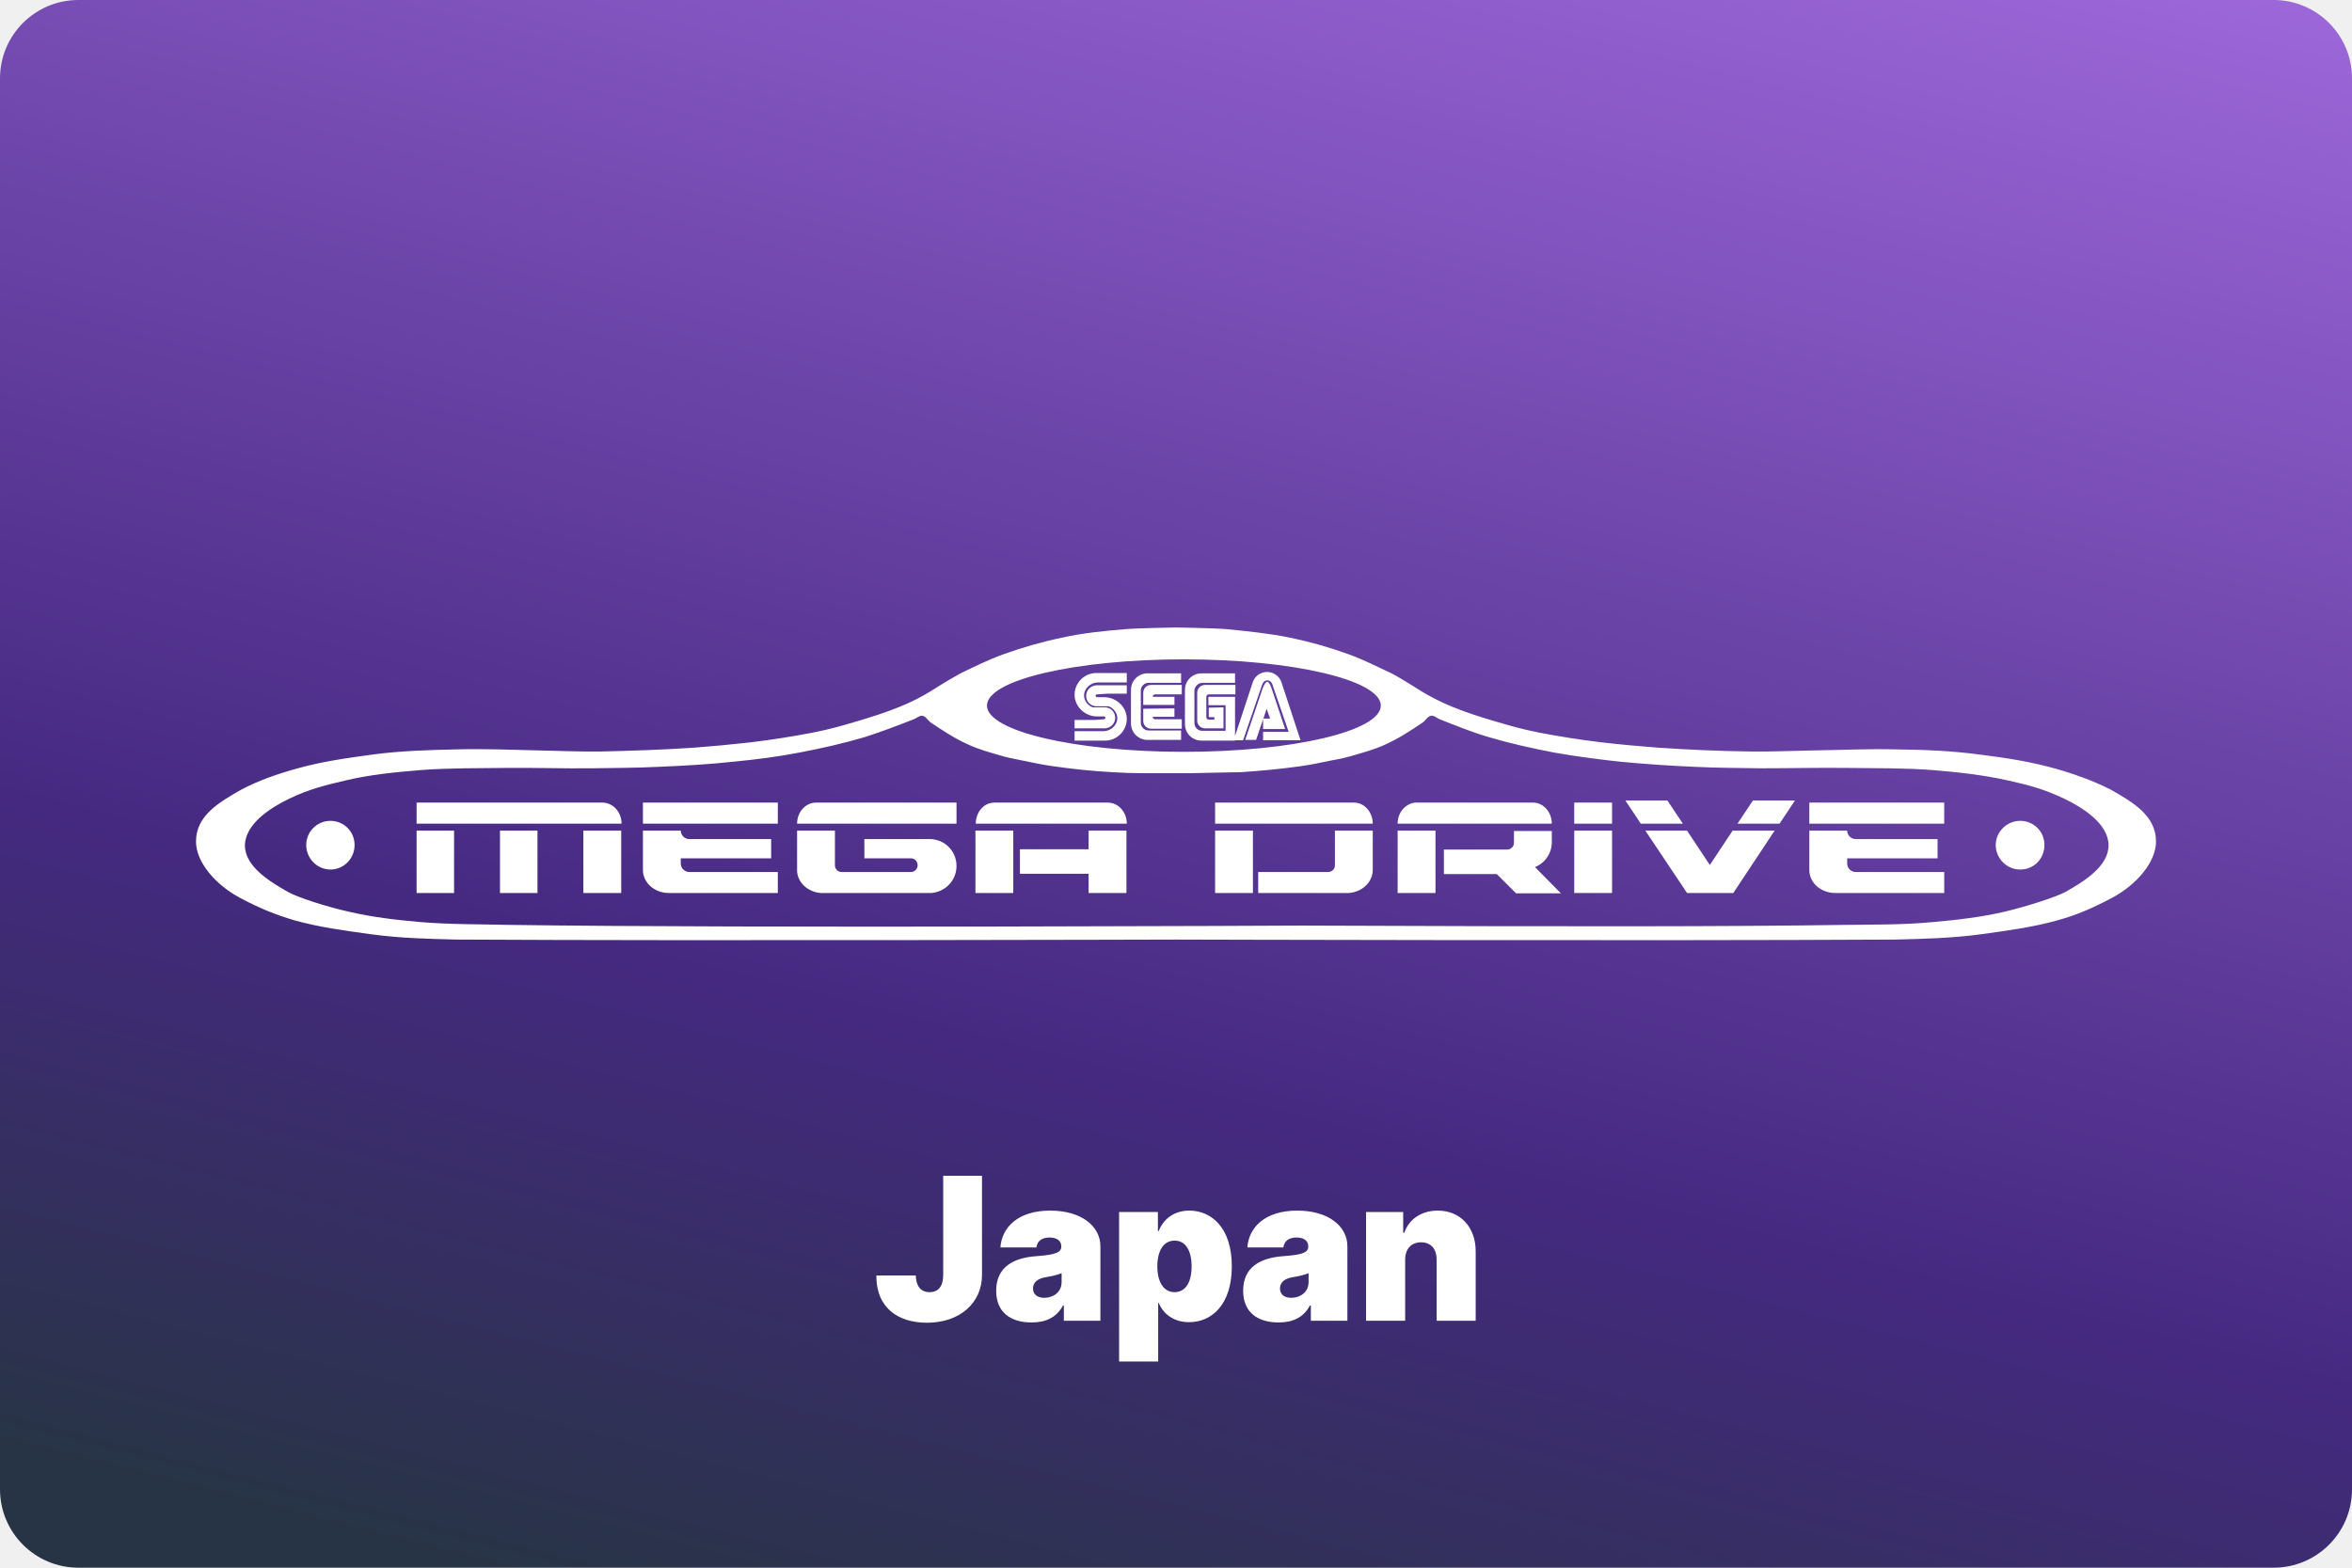
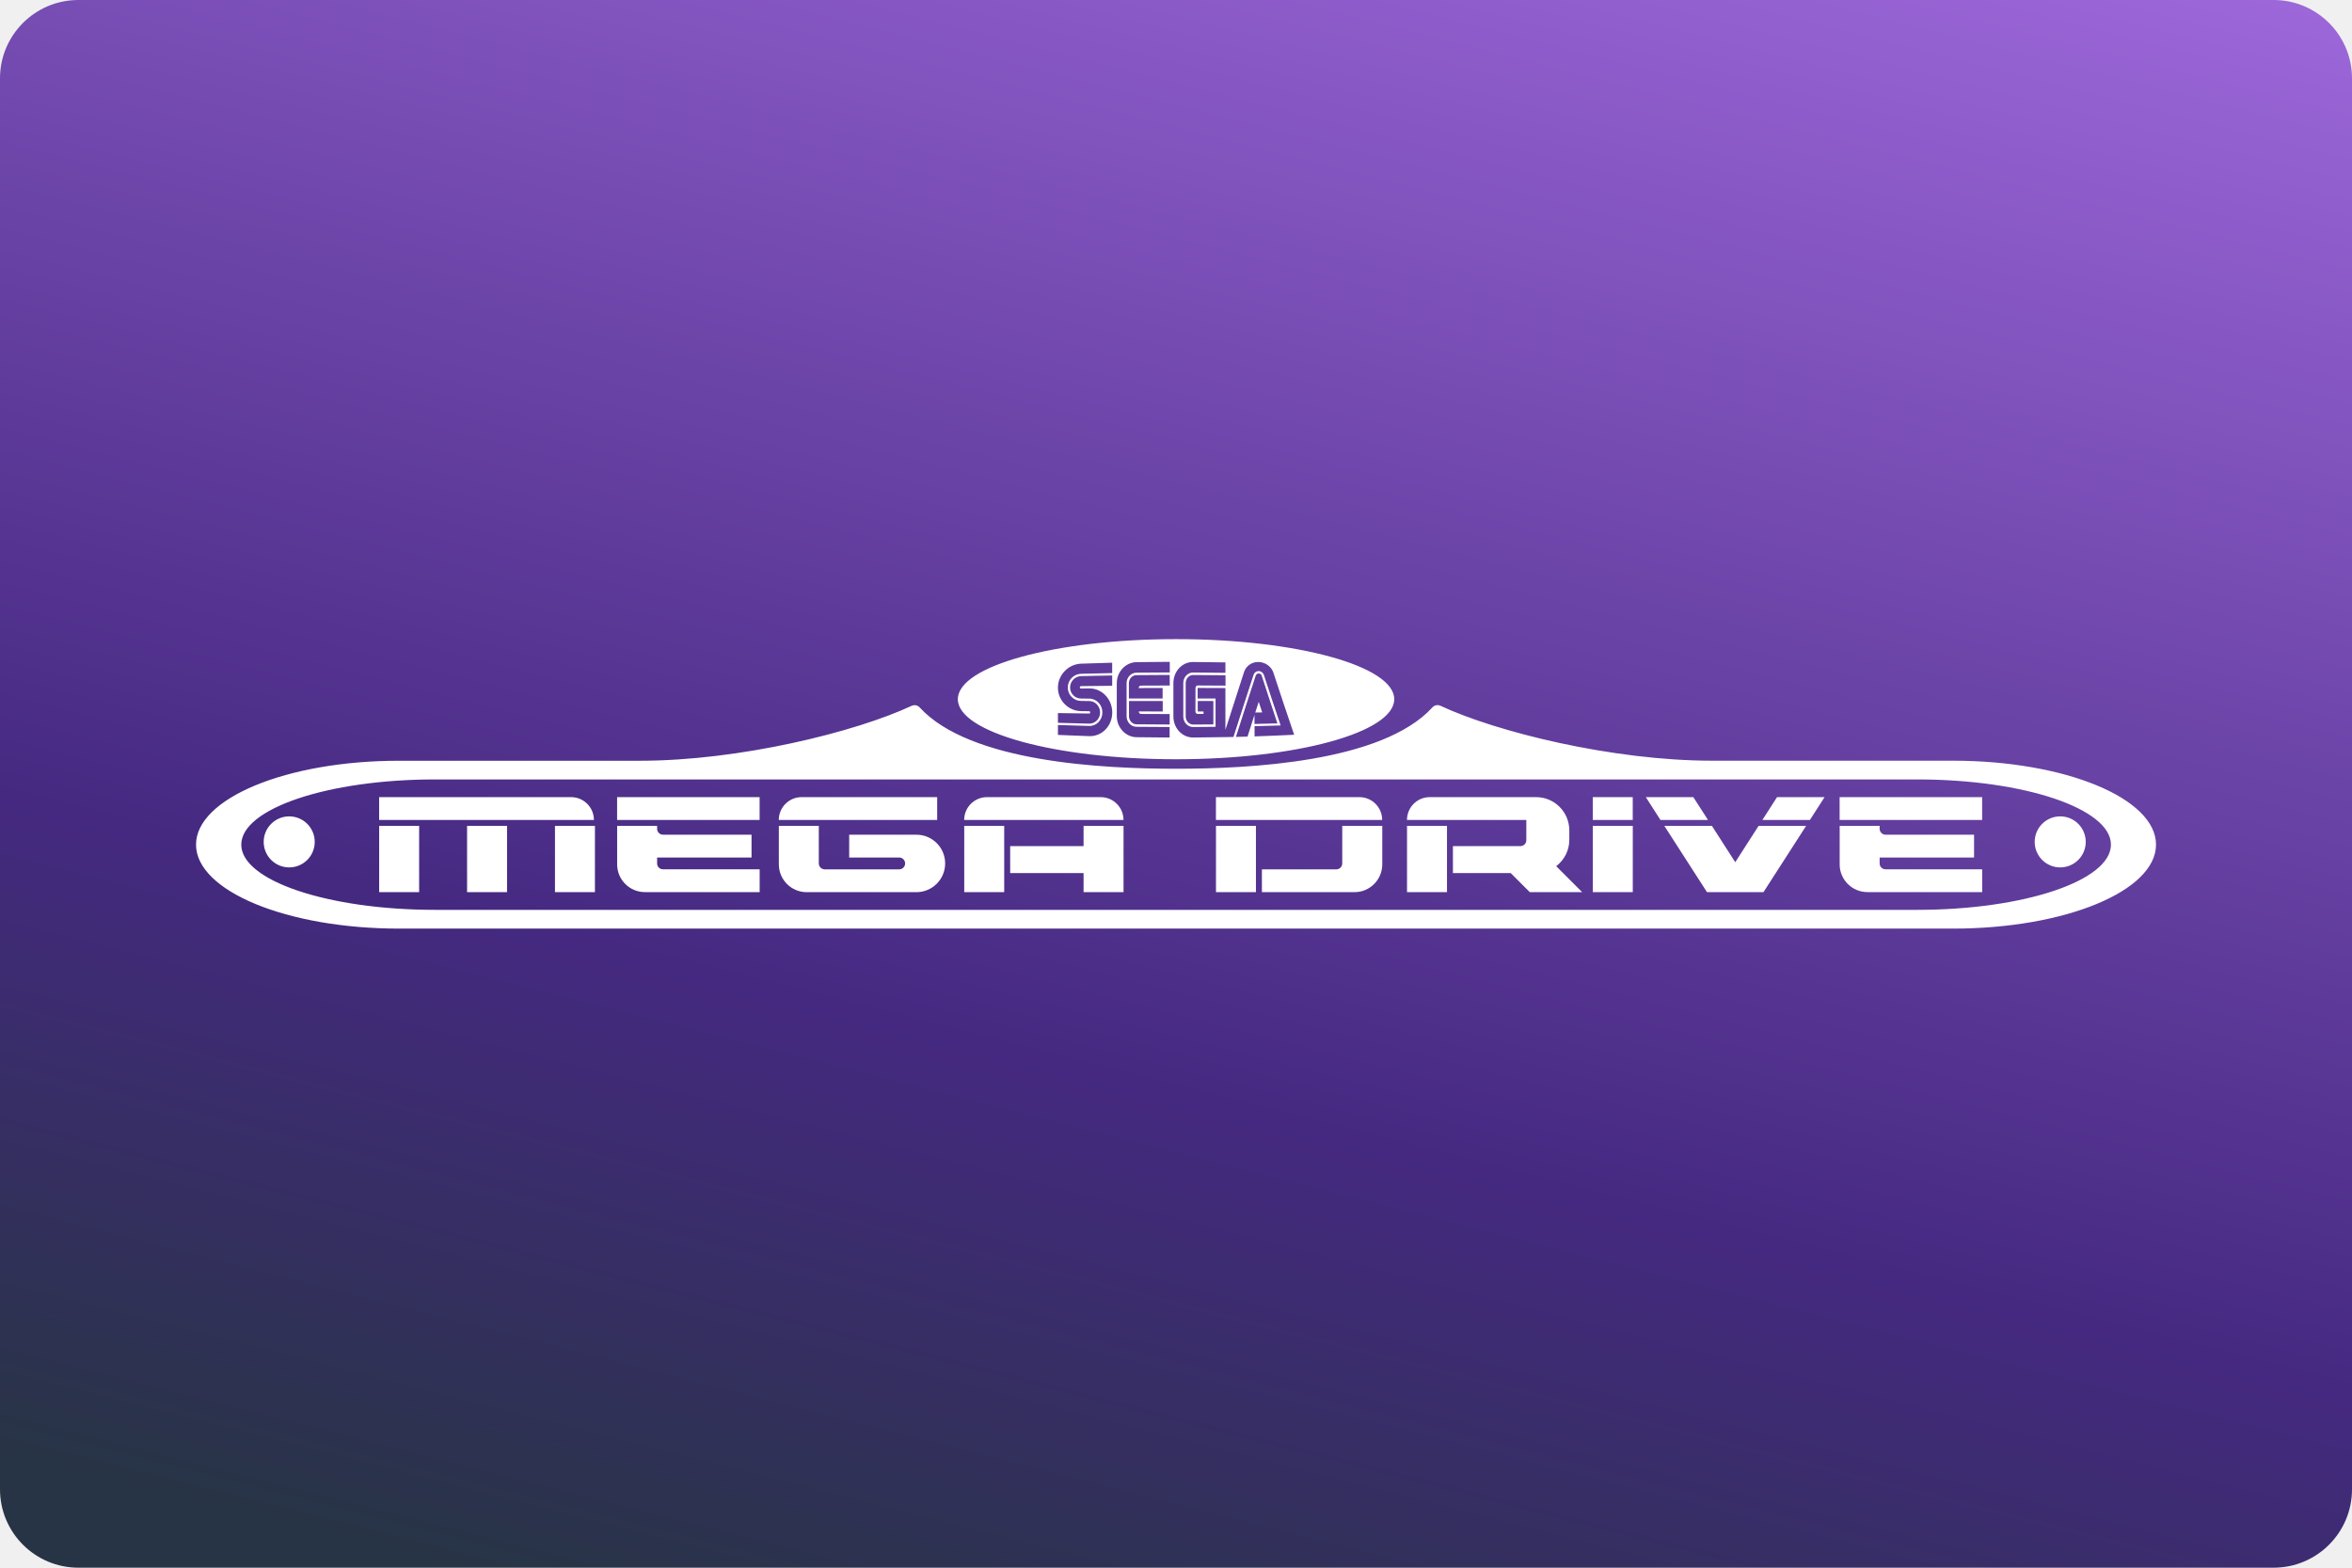
- <svg xmlns="http://www.w3.org/2000/svg" width="480" height="320" version="1.1" viewBox="0 0 480 320">
+ <svg xmlns="http://www.w3.org/2000/svg" width="480" height="320" version="1.1" viewBox="0 0 480 320" xml:space="preserve">
  <defs>
    <linearGradient id="a" x1="95.956" x2="68.019" y1="-14.236" y2="95.695" gradientTransform="matrix(3.7795 0 0 3.7795 0 -3.766e-6)" gradientUnits="userSpaceOnUse">
      <stop stop-color="#a56de2" offset="0" />
      <stop stop-color="#452981" offset=".696" />
      <stop stop-color="#273445" offset="1" />
    </linearGradient>
  </defs>
-   <rect x="1.25e-7" y="1.3549e-6" width="480" height="320" ry="16" fill="url(#a)" stroke-linecap="square" stroke-linejoin="round" stroke-width="2" style="paint-order:stroke fill markers" />
-   <path d="m192.49 240v20.289c-0.029 2.283-0.983 3.469-2.775 3.469-1.763 0-2.745-1.17-2.832-3.41h-8.035c-0.029 6.821 4.654 9.652 10.348 9.652 6.561 0 11.184-3.93 11.213-9.711v-20.289h-7.918zm21.85 7.111c-6.633 0-9.899 3.467-10.174 7.514h7.342c0.188-1.373 1.199-2.023 2.717-2.023 1.387 0 2.369 0.637 2.369 1.793v0.057c0 1.286-1.416 1.69-5.144 1.965-4.581 0.332-8.15 2.183-8.15 7.053 0 4.422 2.978 6.474 7.226 6.474 2.89 0 5.072-0.983 6.416-3.469h0.172v3.121h7.457v-15.201c0-4.104-3.886-7.283-10.23-7.283zm28.381 0c-3.295 0-5.375 1.906-6.242 4.16h-0.174v-3.871h-7.918v30.519h7.976v-11.965h0.115c0.925 2.254 3.064 3.93 6.186 3.93 4.74 0 8.728-3.699 8.728-11.387 0-8.035-4.279-11.387-8.672-11.387zm22.023 0c-6.633 0-9.899 3.467-10.174 7.514h7.342c0.188-1.373 1.199-2.023 2.717-2.023 1.387 0 2.369 0.637 2.369 1.793v0.057c0 1.286-1.416 1.69-5.144 1.965-4.581 0.332-8.15 2.183-8.15 7.053 0 4.422 2.978 6.474 7.226 6.474 2.89 0 5.072-0.983 6.416-3.469h0.174v3.121h7.457v-15.201c0-4.104-3.888-7.283-10.232-7.283zm28.672 0c-3.266 0-5.854 1.704-6.822 4.508h-0.23v-4.219h-7.572v22.195h7.976v-12.484c0.014-2.197 1.258-3.527 3.238-3.527 2.009 0 3.192 1.331 3.178 3.527v12.484h7.976v-14.162c0.014-4.827-3.033-8.322-7.744-8.322zm-53.7 6.127c2.197 0 3.469 1.965 3.469 5.26s-1.272 5.26-3.469 5.26-3.525-2.023-3.525-5.26c0-3.295 1.329-5.26 3.525-5.26zm-23.062 6.646v1.85c0 2.023-1.721 3.18-3.527 3.18-1.358 0-2.311-0.665-2.311-1.908 0-1.142 0.808-2.022 2.658-2.311 1.272-0.202 2.341-0.464 3.18-0.811zm50.403 0v1.85c0 2.023-1.719 3.18-3.525 3.18-1.358 0-2.312-0.665-2.312-1.908 0-1.142 0.808-2.022 2.658-2.311 1.272-0.202 2.341-0.464 3.18-0.811z" fill="#fff" stroke-width="1.978" />
-   <path d="m240 128.08s-8.295 0.143-10.512 0.357c-4.29 0.358-8.579 0.787-12.727 1.717-4.147 0.858-8.082 2.002-12.086 3.432-2.932 1.073-5.862 2.503-8.65 3.861-1.216 0.644-2.361 1.359-3.576 2.074-1.287 0.787-2.574 1.644-3.861 2.359-1.645 0.93-3.289 1.717-5.076 2.432-2.789 1.144-5.792 2.074-8.652 2.932-2.932 0.858-5.29 1.572-8.937 2.287-3.647 0.715-8.51 1.501-12.801 2.002-3.79 0.429-7.579 0.788-11.369 1.074-6.292 0.429-12.656 0.642-19.02 0.785-4.29 0.071-8.438-0.141-12.729-0.213-5.577-0.143-11.369-0.358-16.875-0.215-5.792 0.143-11.441 0.286-17.232 1.072-5.22 0.715-10.296 1.429-15.373 2.859-3.861 1.073-7.795 2.432-11.299 4.291-4.505 2.574-9.225 5.291-9.225 10.582 0 4.29 4.077 8.867 8.867 11.441 4.147 2.217 7.365 3.504 11.227 4.648 5.077 1.43 10.511 2.144 15.73 2.859 5.792 0.787 11.585 0.929 17.377 1.072 50.051 0.286 146.8 0 146.8 0s96.748 0.286 146.8 0c5.792-0.143 11.583-0.286 17.375-1.072 5.22-0.715 10.656-1.429 15.732-2.859 3.861-1.073 7.079-2.432 11.227-4.648 4.791-2.574 8.865-7.151 8.865-11.441 0-5.291-4.72-8.008-9.225-10.582-3.504-1.788-7.507-3.218-11.297-4.291-5.077-1.43-10.153-2.216-15.373-2.859-5.792-0.787-11.371-1.001-17.234-1.072-5.577-0.143-11.369 0.143-16.875 0.215-4.29 0.071-8.436 0.284-12.727 0.213-6.292-0.071-12.658-0.356-19.021-0.785-3.79-0.286-7.651-0.645-11.369-1.074-4.29-0.501-9.152-1.287-12.799-2.002-3.647-0.715-6.008-1.429-8.939-2.287-2.932-0.858-5.862-1.788-8.65-2.932-1.788-0.715-3.362-1.502-5.078-2.432-1.287-0.715-2.574-1.573-3.861-2.359-1.216-0.715-2.287-1.431-3.574-2.074-2.86-1.359-5.721-2.789-8.652-3.861-3.933-1.43-7.937-2.574-12.084-3.432-4.219-0.858-8.509-1.288-12.729-1.717-2.145-0.215-10.51-0.357-10.51-0.357h-2e-3zm1.611 6.508c22.166 0 40.187 4.218 40.187 9.437 0 5.22-18.019 9.439-40.187 9.439s-40.187-4.22-40.187-9.439c0-5.22 18.019-9.437 40.187-9.437zm16.947 2.574c-1.359 0-2.574 0.928-2.932 2.215l-3.576 10.859v-7.998h-5.434v1.717h3.504v5.219h-4.791c-0.858 0-1.574-0.714-1.574-1.572v-6.65c0.071-0.858 0.786-1.574 1.645-1.574h6.65v-1.93h-6.863c-1.859 0-3.361 1.502-3.361 3.361v7.008c0 1.859 1.502 3.359 3.361 3.359h6.863v-0.07h1.645l3.861-11.299c0.143-0.501 0.572-0.93 1.072-0.93 0.501 0 0.931 0.358 1.074 0.93l3.289 9.582h-5.221v1.717h7.65l-3.861-11.727c-0.358-1.287-1.572-2.217-3.002-2.217zm-34.822 0.213c-2.431 0-4.434 2.003-4.434 4.434s2.145 4.434 4.576 4.434h1.43c0.143 0 0.285 0.144 0.285 0.287 0 0.143-0.142 0.285-0.285 0.285l-2.002 0.143h-4.004v1.717h6.221c1.144-0.071 2.072-1 2.072-2.144 0-1.216-0.929-2.147-2.144-2.147h-2.432c-1.001-0.358-1.787-1.359-1.787-2.432 0-1.43 1.359-2.644 2.789-2.644h5.934v-1.932h-6.219zm10.439 0.072c-1.859 0-3.361 1.502-3.361 3.361v6.863c0 1.859 1.502 3.361 3.361 3.361h6.863v-1.93h-6.65c-0.858 0-1.572-0.716-1.572-1.574v-6.578c0-0.858 0.714-1.574 1.572-1.574h6.65v-1.93zm24.453 1.717c-0.501 0.071-0.929 1.286-1.072 1.715l-3.432 10.154h2.217l1.43-4.219v2.002h4.506l-2.647-7.937c-0.143-0.429-0.573-1.715-1.002-1.715zm-23.738 0.643c-0.858 0-1.574 0.716-1.574 1.574v2.502h6.365v-1.645h-4.434c0-0.286 0.214-0.5 0.5-0.5h5.434v-1.932h-6.291zm11.012 0c-0.858 0-1.574 0.716-1.574 1.574v5.719c0 0.858 0.716 1.574 1.574 1.574h3.789v-4.291l-3.002 0.072v1.93h1.143v0.502h-1.143c-0.286 0-0.502-0.216-0.502-0.502v-4.146c0-0.286 0.216-0.502 0.502-0.502h5.434v-1.93h-6.221zm-22.166 0.072c-1.144 0.071-2.074 1-2.074 2.144 0 1.216 0.929 2.144 2.144 2.144h2.432c1.001 0.358 1.787 1.359 1.787 2.432 0 1.43-1.359 2.647-2.789 2.647h-5.934v1.93h6.221c2.431 0 4.434-2.002 4.434-4.434s-2.146-4.434-4.648-4.434h-1.43c-0.143 0-0.287-0.142-0.287-0.285 0-0.143 0.144-0.287 0.287-0.287l2.074-0.143h4.004v-1.715h-6.221zm15.945 4.719-6.365 0.072v2.502c0 0.858 0.716 1.572 1.574 1.572h6.291v-1.93h-5.434c-0.286 0-0.5-0.214-0.5-0.5h4.434v-1.717zm18.805 0.072 0.717 2.002h-1.359l0.643-2.002zm-70.286 1.43h2e-3c0.714 0.073 1.143 0.929 1.715 1.357 2.431 1.645 4.933 3.29 7.65 4.506 2.288 1.073 4.791 1.717 7.223 2.432 1.287 0.358 2.645 0.571 3.932 0.857 2.074 0.429 4.077 0.859 6.15 1.145 4.004 0.572 8.008 1 12.012 1.215 4.219 0.286 7.652 0.215 12.443 0.215 4.433 0-4.2e-4 0.071 14.086-0.215 4.004-0.286 8.008-0.643 12.012-1.215 2.074-0.286 4.077-0.716 6.15-1.145 1.287-0.215 2.645-0.5 3.932-0.857 2.431-0.715 4.934-1.359 7.223-2.432 2.717-1.216 5.221-2.861 7.652-4.506 0.572-0.429 1-1.286 1.715-1.357 0.643-0.071 1.145 0.5 1.717 0.715 3.289 1.287 6.577 2.645 10.01 3.646 4.362 1.287 8.867 2.288 13.301 3.146 4.433 0.787 8.867 1.359 13.371 1.859 5.22 0.501 10.44 0.858 15.66 1.072 4.362 0.215 8.795 0.216 13.156 0.287 6.006 0 11.941-0.144 17.947-0.072 5.72 0.071 11.441 7e-4 17.09 0.43 5.22 0.429 10.441 1 15.518 2.144 3.861 0.858 7.292 1.717 11.439 3.719 3.861 1.859 9.01 5.148 9.01 9.51 0 4.29-5.005 7.364-8.795 9.51-2.002 1.073-8.08 3.003-12.299 4.004-4.862 1.144-9.867 1.717-14.801 2.147-5.935 0.572-11.942 0.499-17.877 0.57-22.595 0.357-56.56 0.359-110.9 0.145 0 0-113.12 0.571-161.89-0.145-5.935-0.143-11.942-0.07-17.877-0.57-5.005-0.429-9.938-1.002-14.801-2.147-4.219-0.93-10.297-2.86-12.299-4.004-3.79-2.145-8.795-5.22-8.795-9.51 0.071-4.362 5.148-7.651 9.01-9.51 4.147-2.002 7.507-2.789 11.439-3.719 5.077-1.216 10.298-1.716 15.518-2.144 5.72-0.429 11.369-0.358 17.09-0.43 6.006-0.071 11.941 0.144 17.947 0.072 4.362-0.071 8.795-0.073 13.156-0.287 5.22-0.215 10.44-0.5 15.66-1.072 4.505-0.429 8.938-1.001 13.371-1.859 4.505-0.858 8.939-1.859 13.301-3.146 3.361-1.073 6.72-2.359 10.01-3.646 0.571-0.214 1.143-0.785 1.715-0.715zm143.51 17.305 3.147 4.719h8.58l-3.147-4.719zm26.029 0-3.147 4.719h8.58l3.147-4.719zm-272.72 0.428v4.291h41.831c0-2.36-1.717-4.22-3.791-4.291zm46.192 0v4.291h27.529v-4.291zm35.322 0c-2.145 0-3.861 1.931-3.861 4.291h32.535v-4.291h-28.674zm36.396 0c-2.145 0-3.789 1.931-3.789 4.291h30.818c0-2.36-1.716-4.291-3.861-4.291h-23.168zm45.048 0v4.291h32.176c0-2.36-1.715-4.291-3.789-4.291h-28.387zm40.829 0c-2.002 0.215-3.576 2.003-3.576 4.291h31.463c0-2.36-1.717-4.291-3.791-4.291h-24.096zm32.463 0v4.291h7.723v-4.291zm47.979 0v4.291h27.529v-4.291zm-301.82 3.719c-2.717 0-4.934 2.216-4.934 4.934 0 2.717 2.216 5.006 4.934 5.006s4.934-2.217 4.934-5.006c0-2.789-2.216-4.934-4.934-4.934zm344.87 0c-2.717 0-5.006 2.216-5.006 4.934 0 2.717 2.217 5.006 5.006 5.006s4.934-2.217 4.934-5.006c0-2.789-2.216-4.934-4.934-4.934zm-327.28 2.002v12.729h7.65v-12.729zm17.018 0v12.729h7.652v-12.729zm17.02 0v12.729h7.723v-12.729zm12.156 0v8.152c0.071 2.574 2.431 4.576 5.291 4.576h22.238v-4.291h-18.092c-0.93 0-1.715-0.785-1.715-1.715v-1.072h18.447v-3.933h-16.732c-0.93 0-1.715-0.787-1.715-1.717h-7.723zm31.461 0v8.295c0.143 2.36 2.217 4.219 4.791 4.434h22.596c2.86-0.215 5.148-2.574 5.148-5.506 0-3.075-2.431-5.506-5.506-5.506h-13.301v3.932h9.512c0.787 0 1.357 0.645 1.357 1.432 0 0.787-0.642 1.357-1.357 1.357h-14.16c-0.787 0-1.357-0.642-1.357-1.357v-7.08h-7.723zm36.396 0v12.729h7.723v-12.729zm23.096 0v3.791h-14.014v5.004h14.014v3.933h7.723v-12.729h-7.723zm25.814 0v12.729h7.721v-12.729zm24.453 0v7.08c0 0.787-0.642 1.357-1.357 1.357h-14.301v4.291h18.52c2.717-0.215 4.861-2.218 4.861-4.721v-8.008h-7.723zm12.801 0v12.729h7.723v-12.729zm36.039 0v12.729h7.721v-12.729zm14.516 0 8.508 12.729h9.439l8.437-12.729h-8.58l-4.648 7.008-4.648-7.008h-8.508zm33.463 0v8.152c0.071 2.574 2.431 4.576 5.291 4.576h22.238v-4.291h-18.09c-0.93 0-1.717-0.785-1.717-1.715v-1.072h18.449v-3.933h-16.732c-0.93 0-1.717-0.787-1.717-1.717h-7.723zm-60.278 0.072v2.432c0 0.715-0.642 1.357-1.357 1.357h-12.943v5.006h10.797l3.934 3.933h9.152l-5.291-5.363c2.002-0.787 3.432-2.788 3.432-5.076v-2.289h-7.723z" fill="#fff" stroke-linecap="round" stroke-linejoin="round" stroke-width="15.553" style="paint-order:stroke markers fill" />
-   <style type="text/css">.st0{fill:#FC0C18;}
- 	.st1{fill:#FC0C18;}</style>
+   <rect width="480" height="320" ry="16" fill="url(#a)" />
+   <path d="m240.01 130.46c-24.594 0-44.533 5.491-44.533 12.262s19.939 12.26 44.533 12.26c24.594 0 44.531-5.489 44.531-12.26s-19.937-12.262-44.531-12.262zm-1.281 4.637v2.166c-2.271 0-4.532 0.02-6.803 0.041-1.104 0.01-2.01 0.969-2.01 2.125v6.771c0 1.198 0.906 2.146 2.01 2.156 2.26 0.021 4.511 0.043 6.771 0.043v2.144c-2.26-0.01-4.521-0.031-6.771-0.062-2.208-0.042-4.01-1.978-4.01-4.301v-6.721c0-2.333 1.791-4.259 4.01-4.301 2.271-0.031 4.532-0.052 6.803-0.062zm4.75 0.031c2.198 0.01 4.406 0.04 6.604 0.082v2.125c-2.198-0.031-4.396-0.052-6.594-0.062-1.094-0.01-2 0.949-2 2.147v6.834c0 1.188 0.896 2.155 2 2.144 1.531-0.01 3.053-0.02 4.584-0.041v-5.781h-3.656v-2.147c1.885 0 3.77 0.011 5.666 0.021v8.531c1.26-3.948 2.521-7.864 3.781-11.729 0.375-1.271 1.584-2.177 3.022-2.125 1.438 0.052 2.657 1.02 3.022 2.269 1.406 4.292 2.801 8.501 4.207 12.584-2.688 0.135-5.384 0.24-8.082 0.334v-2.084c1.771-0.042 3.541-0.084 5.322-0.146-1.146-3.396-2.292-6.864-3.438-10.375-0.177-0.427-0.583-0.718-1.031-0.729-0.448-0.01-0.854 0.26-1.031 0.688-1.375 4.188-2.75 8.449-4.125 12.762-0.552 0.01-1.105 0.019-1.647 0.029-2.198 0.042-4.396 0.074-6.594 0.084-2.219 0.01-4.021-1.916-4.021-4.291v-6.834c0-2.375 1.793-4.301 4.012-4.291zm-16.502 0.145v2.115c-2.125 0.042-4.238 0.084-6.363 0.146-1.49 0.042-2.699 1.301-2.699 2.801s1.21 2.73 2.699 2.74c0.552 0.01 1.114 0.011 1.666 0.021 1.229 0 2.228 1.04 2.228 2.332s-0.999 2.312-2.228 2.281c-2.125-0.052-4.25-0.104-6.375-0.166v-1.99c2.115 0.042 4.24 0.073 6.365 0.094 0.125 0 0.229-0.103 0.229-0.229 0-0.135-0.104-0.24-0.229-0.24-0.552-0.01-1.094-0.009-1.647-0.02-2.604-0.042-4.719-2.188-4.719-4.771-0.01-2.604 2.105-4.812 4.709-4.916 2.125-0.073 4.238-0.147 6.363-0.199zm29.867 2.195c0.085-0.003 0.174 0.011 0.26 0.045 0.188 0.073 0.344 0.23 0.396 0.428 1.062 3.292 2.135 6.531 3.197 9.719-1.563 0.042-3.126 0.084-4.678 0.115v-1.855c-0.469 1.458-0.947 2.938-1.426 4.438-0.792 0.021-1.573 0.042-2.365 0.062 1.344-4.229 2.697-8.405 4.041-12.51 0.086-0.266 0.318-0.432 0.574-0.441zm-18.137 0.305c0.021 0.719 0.021 1.438 0.021 2.156-1.958 0-3.907 0.011-5.865 0.021-0.469 0-0.479 0.5-0.479 0.5 1.625-0.01 3.26-0.01 4.885-0.01v2.144h-6.885v-3.125c0-0.896 0.676-1.634 1.52-1.645 2.271-0.021 4.532-0.032 6.803-0.043zm4.803 0.012c2.198 0.01 4.396 0.03 6.594 0.051v2.115l-5.656-0.031c-0.469 0.01-0.469 0.51-0.469 0.51-0.021 1.604-0.012 3.209-0.012 4.803 0 0.271 0.208 0.5 0.469 0.5h1.178v-0.5h-1.178v-2.147h3.188v4.783c-1.375 0.01-2.738 0.019-4.113 0.029-0.844 0-1.531-0.738-1.531-1.645v-6.834c0-0.906 0.687-1.645 1.531-1.635zm-16.533 0.094v2.103c-2.125 0.021-4.238 0.041-6.363 0.072-0.125 0-0.24 0.115-0.24 0.25s0.105 0.24 0.24 0.24l1.656-0.031c2.604-0.031 4.719 2.178 4.719 4.928s-2.115 4.916-4.719 4.822c-2.125-0.073-4.251-0.156-6.365-0.25v-2.019c2.125 0.073 4.25 0.135 6.375 0.188 1.49 0.042 2.697-1.199 2.697-2.762 0-1.562-1.208-2.823-2.697-2.812-0.552-0.01-1.103-0.011-1.666-0.021-1.229 0-2.231-1.01-2.231-2.26 0-1.24 1.001-2.281 2.231-2.322 2.125-0.052 4.238-0.094 6.363-0.125zm3.428 5.207h6.887v2.147c-1.625 0-3.262-0.011-4.887-0.021 0 0.51 0.469 0.521 0.469 0.521 1.948 0.01 3.886 0.021 5.834 0.021v2.135c-2.26 0-4.511-0.01-6.771-0.041-0.844-0.01-1.531-0.741-1.531-1.637v-3.125zm26.48 0.168c-0.24 0.729-0.469 1.458-0.709 2.188 0.469-0.01 0.939-0.011 1.418-0.021-0.24-0.719-0.469-1.447-0.709-2.166zm36.217 0.703c-0.289 0.056-0.559 0.202-0.768 0.432-10.25 11.229-37.501 12.531-52.324 12.531-14.823 0-42.074-1.302-52.324-12.521-0.417-0.458-1.084-0.583-1.647-0.322-11.354 5.313-35.022 11.209-55.449 11.209h-49.146c-22.886-0.01-41.439 7.667-41.439 17.125s18.554 17.137 41.439 17.137h317.12c22.886 0 41.439-7.668 41.439-17.137 0.01-9.459-18.542-17.135-41.428-17.135h-49.148c-20.428 0-44.095-5.896-55.449-11.209-0.281-0.13-0.588-0.165-0.877-0.109zm-204.31 15.141h302.46c21.844 0 39.553 5.958 39.553 13.312s-17.718 13.312-39.562 13.312h-302.45c-21.844 0-39.555-5.958-39.555-13.312s17.71-13.312 39.555-13.312zm-11.418 3.615v4.656h43.834c0-2.573-2.083-4.656-4.656-4.656h-39.178zm48.564 0v4.656h29.084v-4.656h-29.084zm37.656 0c-2.573 0-4.656 2.083-4.656 4.656h32.314 0.01v-4.656h-27.668zm37.834 0c-2.573 0-4.656 2.083-4.656 4.656h32.512c0-2.573-2.083-4.656-4.656-4.656h-23.199zm46.721 0v4.656h33.928c0-2.573-2.074-4.656-4.646-4.656h-29.281zm43.637 0c-2.563 0-4.646 2.083-4.646 4.656h24.355v4.135c0 0.667-0.542 1.209-1.209 1.209h-13.771v5.5h11.793l3.897 3.897h10.688l-5.301-5.301c1.621-1.242 2.676-3.19 2.676-5.377v-1.938c0-3.74-3.031-6.781-6.781-6.781h-21.699zm33.271 0v4.656h8.156v-4.656h-8.156zm10.824 0 2.988 4.656h9.699l-2.99-4.656h-9.697zm26.781 0-2.99 4.656h9.699l2.988-4.656h-9.697zm12.771 0v4.656h29.084v-4.656h-29.084zm-316.41 3.926a5.208 5.208 0 0 0-5.209 5.209 5.208 5.208 0 0 0 5.209 5.209 5.208 5.208 0 0 0 5.207-5.209 5.208 5.208 0 0 0-5.207-5.209zm361.43 0a5.208 5.208 0 0 0-5.209 5.209 5.208 5.208 0 0 0 5.209 5.209 5.208 5.208 0 0 0 5.207-5.209 5.208 5.208 0 0 0-5.207-5.209zm-343.07 1.938v13.533h8.156v-13.533h-8.156zm17.938 0v13.533h8.158v-13.533h-8.158zm17.939 0v13.533h8.156v-13.533h-8.156zm12.688 0v1.803 4.656 1.397c0 3.135 2.541 5.666 5.666 5.666h23.418v-4.656h-19.719c-0.667 0.01-1.209-0.531-1.209-1.197v-1.209h19.271v-4.656h-18.062c-0.667 0-1.209-0.542-1.209-1.209v-0.594h-8.156zm33 0v7.856c0 3.135 2.542 5.678 5.678 5.678h2.478 19.918c3.24 0 5.865-2.626 5.865-5.865 0-3.24-2.626-5.865-5.865-5.865h-13.719v4.656h10.209c0.667 0 1.207 0.542 1.207 1.209 0 0.667-0.54 1.209-1.207 1.209h-15.199c-0.667 0-1.209-0.542-1.209-1.209v-7.668h-8.156zm37.834 0v13.533h8.158v-13.533h-8.158zm24.355 0v4.137h-14.979v5.5h14.979v3.897h8.156v-13.533h-8.156zm27.021 0v13.533h8.156v-13.533h-8.156zm25.771 0v7.668c0 0.667-0.542 1.209-1.209 1.209h-15.188v4.656h18.887c3.135 0 5.678-2.542 5.678-5.678v-7.856h-8.168zm13.219 0v13.533h8.156v-13.533h-8.156zm37.918 0v13.533h8.156v-13.533h-8.156zm14.594 0 8.709 13.533h11.521l8.709-13.533h-9.699l-4.769 7.418-4.762-7.418h-9.709zm35.783 0v1.803 4.656 1.397c0 3.135 2.541 5.666 5.666 5.666h23.418v-4.656h-19.719c-0.667 0.01-1.209-0.531-1.209-1.197v-1.209h19.271v-4.656h-18.062c-0.667 0-1.209-0.542-1.209-1.209v-0.594h-8.156z" fill="#fff" />
</svg>
